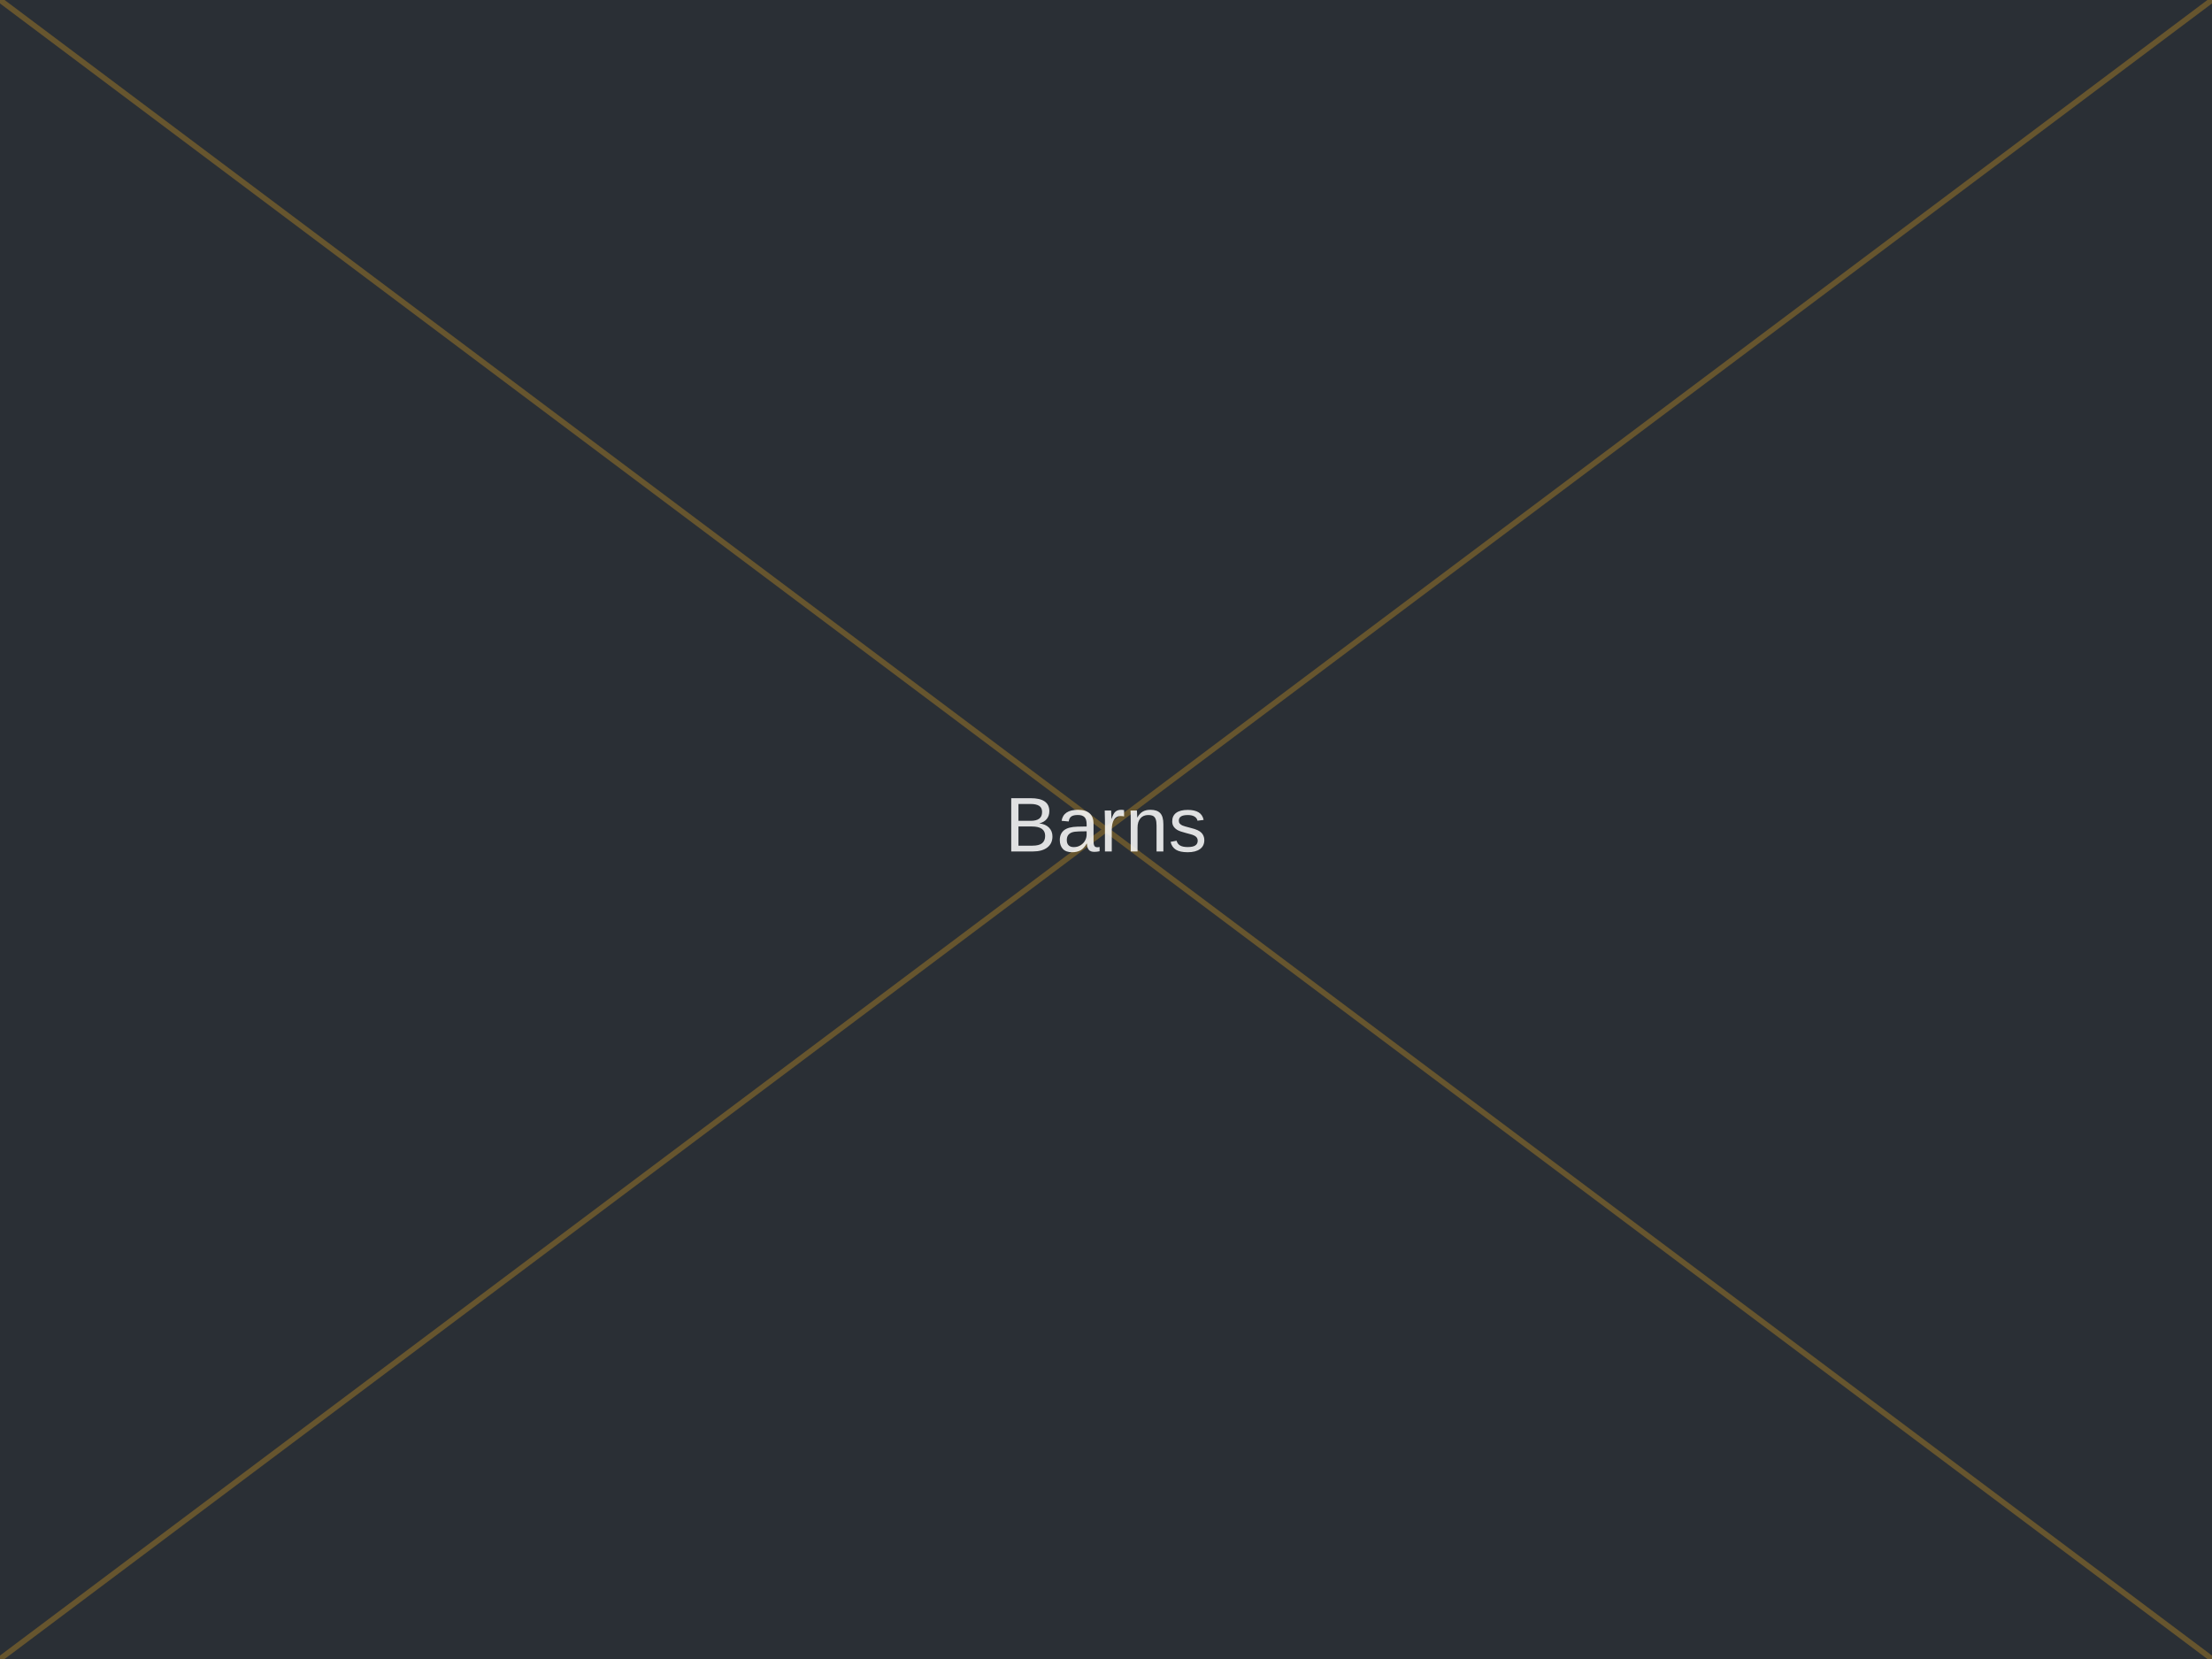
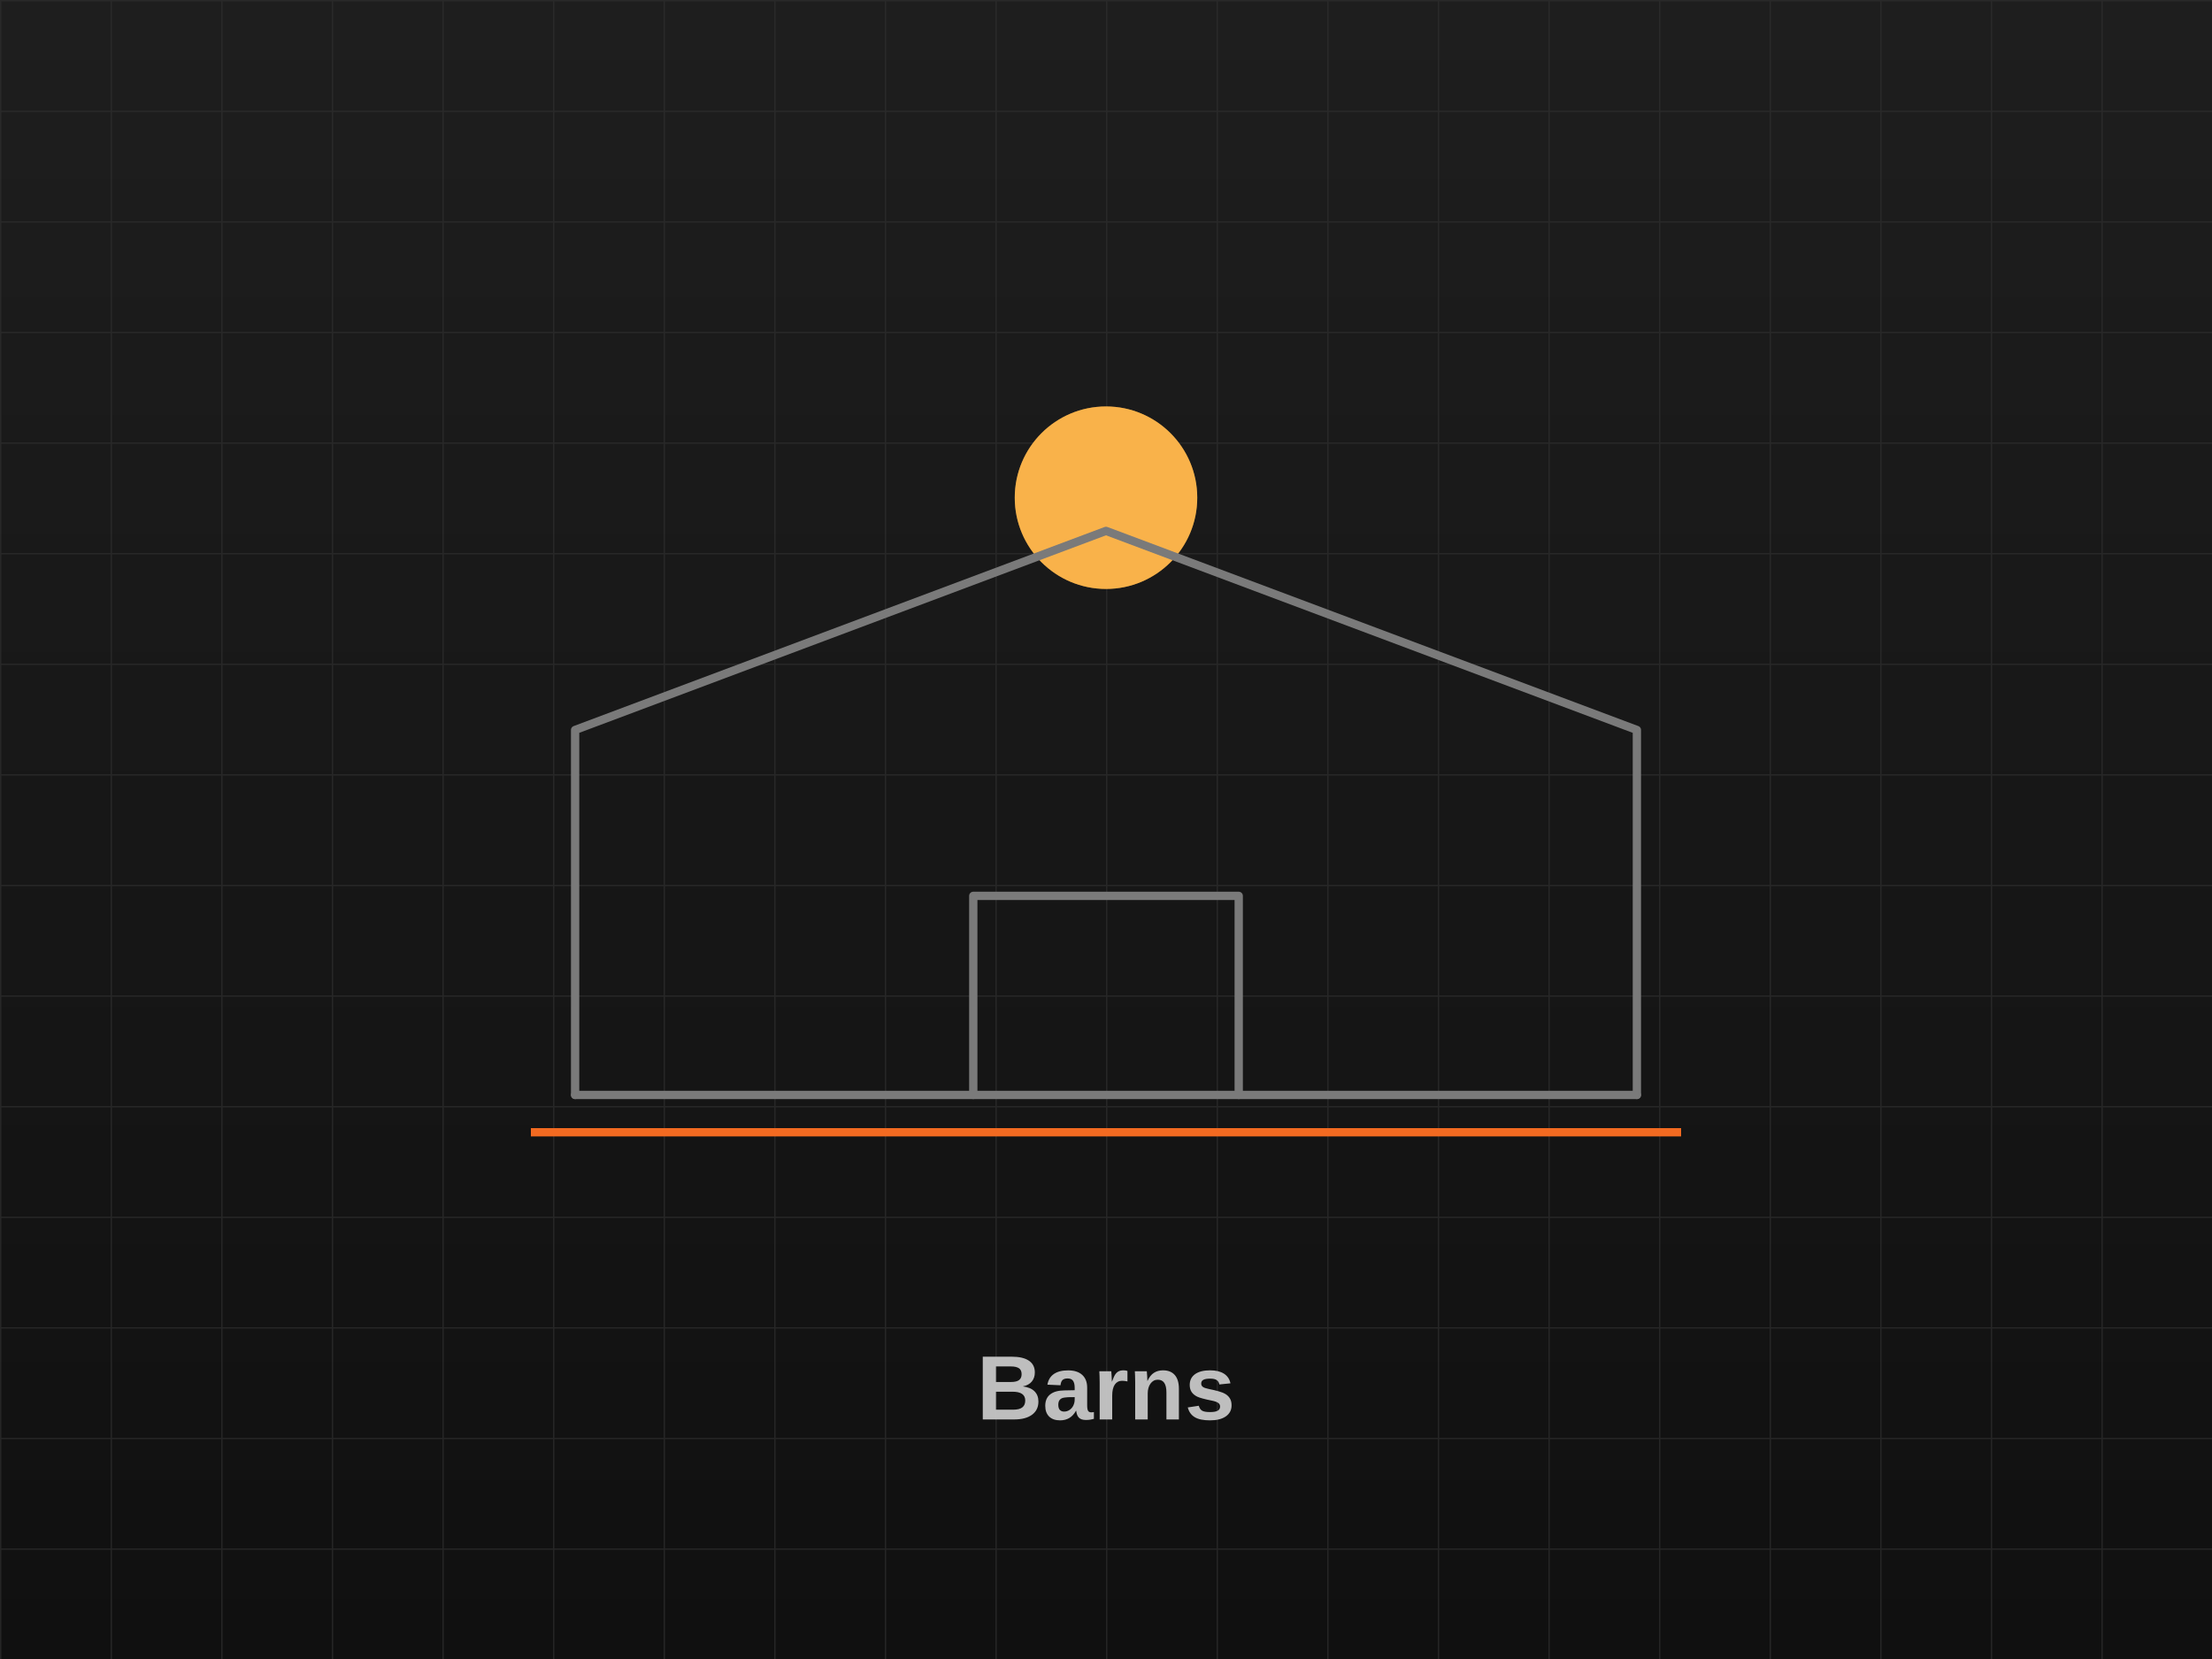
- <svg xmlns="http://www.w3.org/2000/svg" width="800" height="600" viewBox="0 0 800 600">
-   <rect width="100%" height="100%" fill="#2a2f35" />
-   <g fill="none" stroke="#d89a1f" stroke-width="2" opacity="0.35">
-     <line x1="0" y1="0" x2="800" y2="600" />
-     <line x1="800" y1="0" x2="0" y2="600" />
+ <svg xmlns="http://www.w3.org/2000/svg" width="800" height="600" viewBox="0 0 800 600" role="img" aria-label="Barns">
+   <defs>
+     <linearGradient id="bg" x1="0" y1="0" x2="0" y2="1">
+       <stop offset="0" stop-color="#1e1e1e" />
+       <stop offset="1" stop-color="#101010" />
+     </linearGradient>
+     <pattern id="grid" width="40" height="40" patternUnits="userSpaceOnUse">
+       <path d="M40 0H0V40" fill="none" stroke="#2e2e2e" stroke-width="1" opacity="0.7" />
+       <animateTransform attributeName="patternTransform" type="translate" from="0 0" to="40 40" dur="14s" repeatCount="indefinite" />
+     </pattern>
+     <style>
+       .sun, .halo { transform-box: fill-box; transform-origin: center; }
+       .sun { animation: sunBob 6s ease-in-out infinite; }
+       .halo { animation: sunHalo 4.5s ease-in-out infinite; }
+       .base { transform-box: fill-box; transform-origin: center; animation: baseGlow 3.6s ease-in-out infinite; }
+       .frame { animation: frameGlow 6s ease-in-out infinite; }
+       @keyframes sunBob { 0%, 100% { transform: translateY(0); } 50% { transform: translateY(-9px); } }
+       @keyframes sunHalo { 0% { transform: scale(1); opacity: .32; } 70% { opacity: 0; } 100% { transform: scale(1.55); opacity: 0; } }
+       @keyframes baseGlow { 0%, 100% { opacity: 1; transform: scaleX(1); } 50% { opacity: .6; transform: scaleX(.97); } }
+       @keyframes frameGlow { 0%, 100% { opacity: .88; } 50% { opacity: 1; } }
+       @media (prefers-reduced-motion: reduce) { .sun, .halo, .base, .frame { animation: none; } }
+     </style>
+   </defs>
+   <rect width="100%" height="100%" fill="url(#bg)" />
+   <rect width="100%" height="100%" fill="url(#grid)" />
+   <g class="sun">
+     <circle class="halo" cx="400" cy="180" r="33" fill="#f9b24a" opacity="0.4" />
+     <circle cx="400" cy="180" r="33" fill="#f9b24a" />
  </g>
-   <text x="50%" y="50%" dominant-baseline="middle" text-anchor="middle" font-family="Arial, sans-serif" font-size="28" fill="#ffffff" opacity="0.85">Barns</text>
+   <g class="frame" fill="none" stroke="#7a7a7a" stroke-width="3" stroke-linejoin="round" stroke-linecap="round">
+     <path d="M208 396 V264 L400 192 L592 264 V396" />
+     <path d="M208 396 H592" />
+     <path d="M352 396 V324 H448 V396" />
+   </g>
+   <rect class="base" x="192" y="408" width="416" height="3" fill="#f26a21" />
+   <text x="50%" y="84%" dominant-baseline="middle" text-anchor="middle" font-family="'Segoe UI', Arial, sans-serif" font-size="33" font-weight="700" fill="#c6c6c6" opacity="0.95">Barns</text>
</svg>
